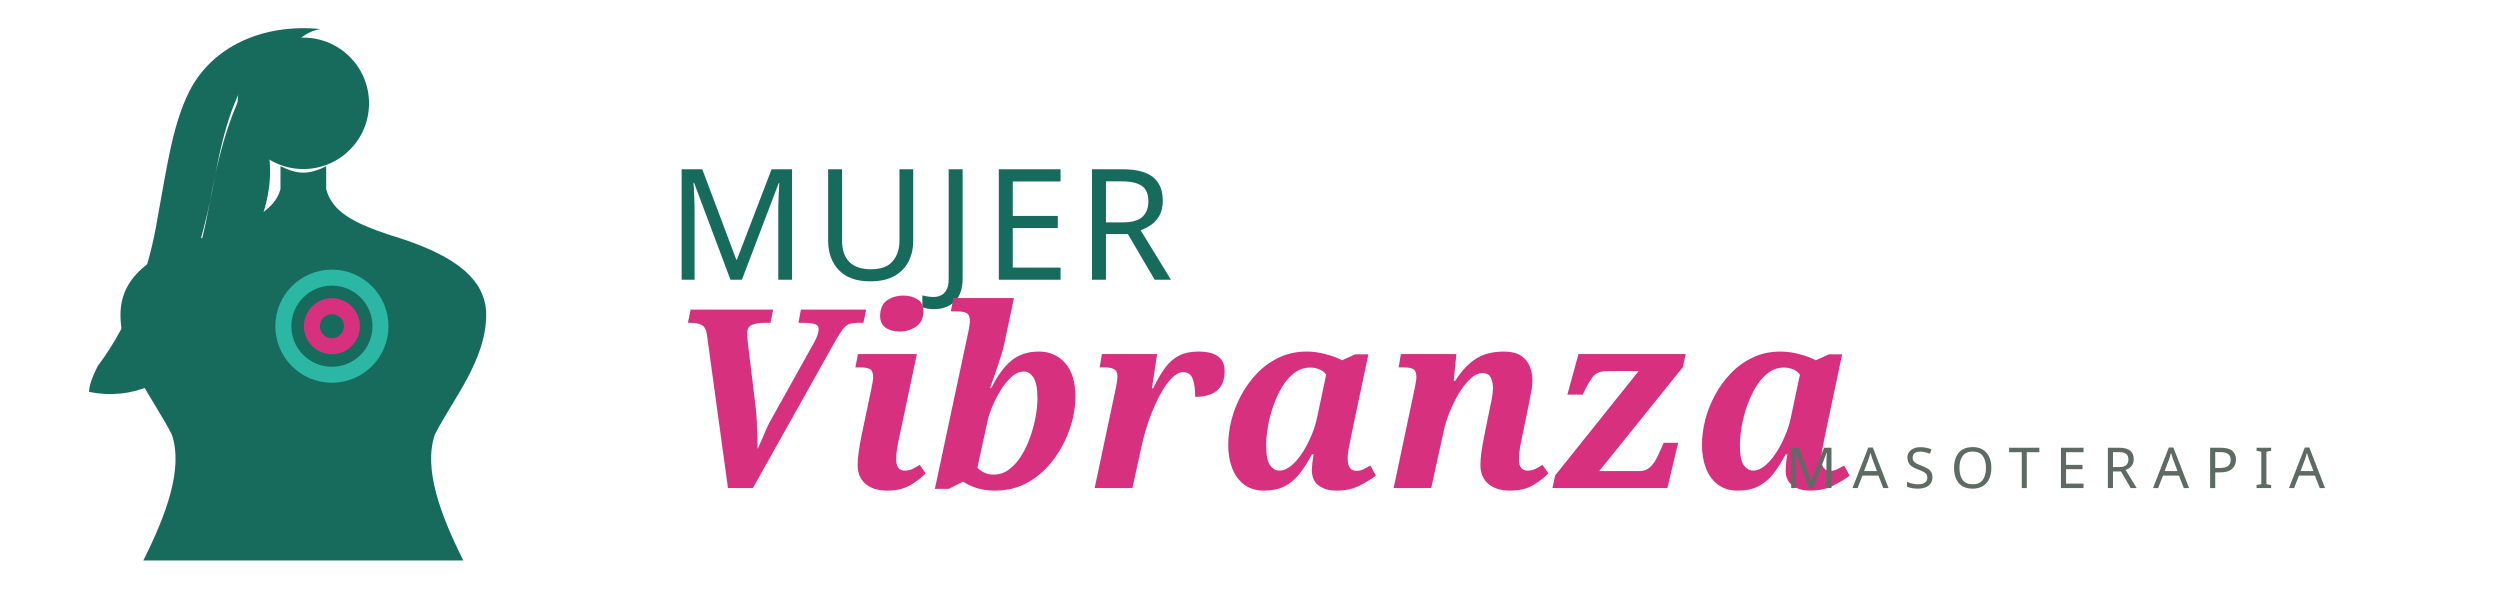
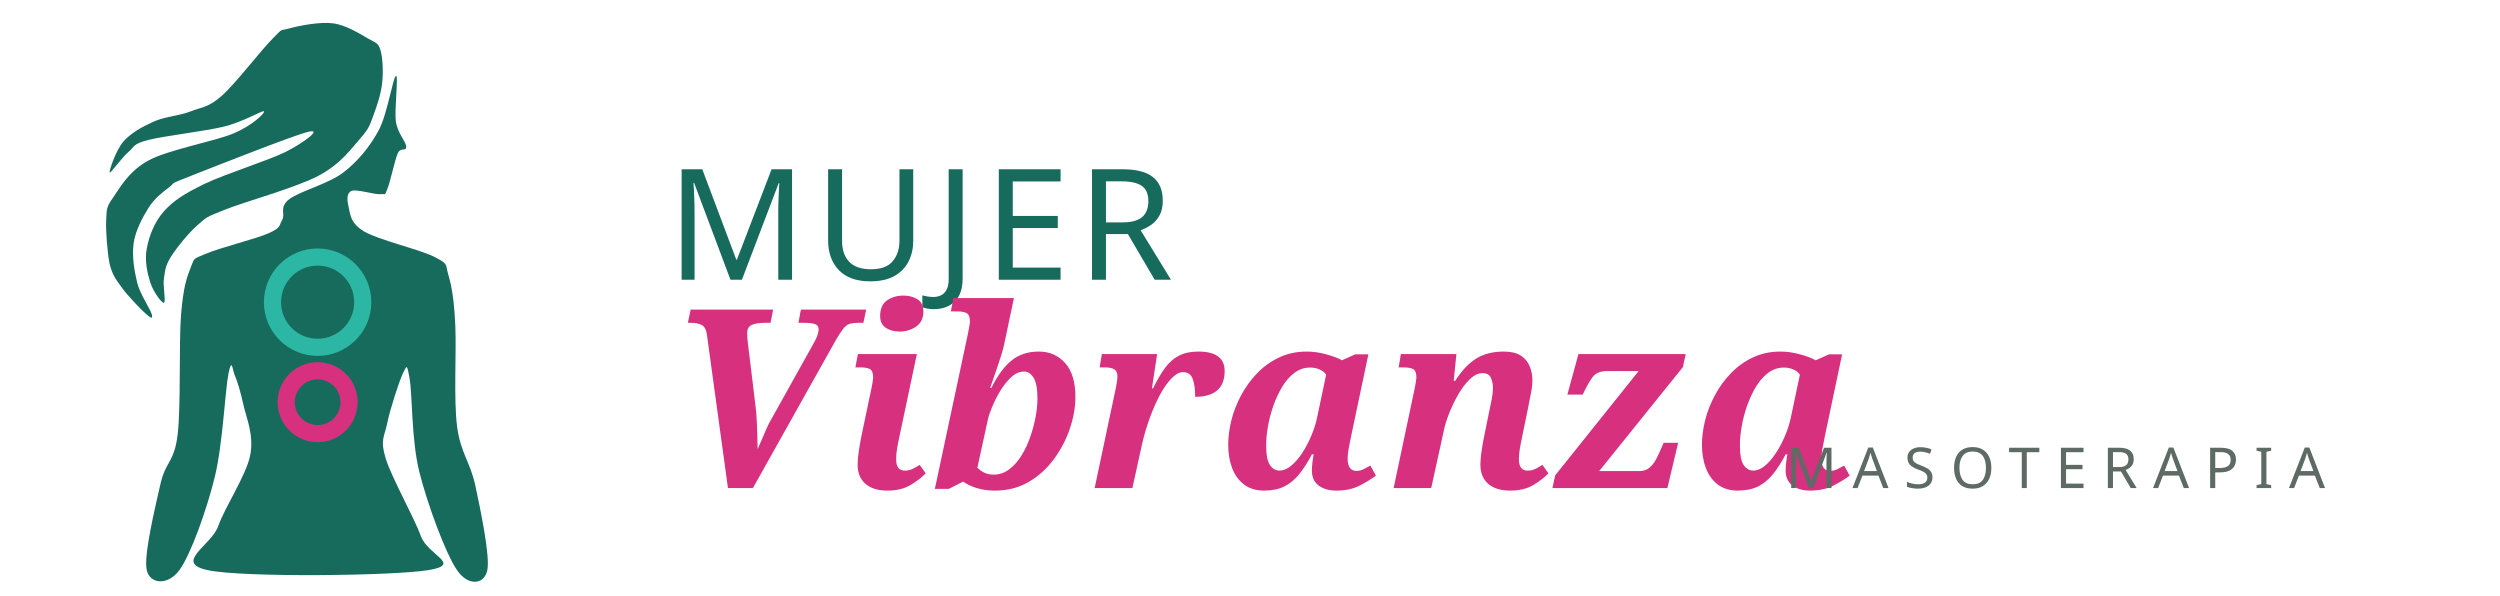
<svg xmlns="http://www.w3.org/2000/svg" viewBox="0 0 420 100" role="img" aria-label="Mujer Vibranza">
  <g transform="translate(2 2) scale(0.96)">
    <g fill="#176B5D">
-       <circle cx="51" cy="16" r="11.5" />
-       <path d="M 47 27 L 47 31 C 46 35 41 37 35 39 C 25 42 19 46 19 53 C 19 61 25 68 28 74 C 30 80 27 88 23 96 L 79 96 C 75 88 72 80 74 74 C 77 68 83 61 83 53 C 83 46 76 42 66 39 C 60 37 56 35 55 31 L 55 27 C 52 28.5 50 28.5 47 27 Z" />
-       <path fill-rule="evenodd" d="M 54 3 C 44 2 35 6 31 14 C 28 20 27 28 25.5 36 C 24 45 21 54 15 62 C 14 64 13.5 65.5 13.5 66.5 C 21 68 28 65 33 58 C 38 50 41 44 43 38 C 45 33 45.5 29 45 25 C 45 12 48 4 54 3 Z M 44 8 C 39 13 37 21 35.5 29 C 34 37 32 45 28 53 C 31 49 33 42 34.5 34 C 36 26 38 16 44 8 Z" />
+       <path d="M 67.2 11.2 C 66.7 11.4 65.7 17.9 64.2 20.7 C 62.7 23.5 60.6 26.1 58.0 28.1 C 55.4 30.1 50.3 31.4 48.5 32.8 C 46.7 34.2 47.9 35.4 47.3 36.4 C 46.7 37.4 47.2 37.7 45.0 38.7 C 42.8 39.7 36.3 41.3 34.0 42.3 C 31.7 43.3 32.0 42.9 31.3 44.7 C 30.6 46.5 30.0 48.1 29.6 53.0 C 29.2 57.9 29.6 69.1 29.0 74.0 C 28.4 78.9 26.9 78.6 26.0 82.6 C 25.1 86.6 23.0 95.2 23.6 97.7 C 24.2 100.2 27.3 100.4 29.3 97.7 C 31.3 95.0 34.1 87.1 35.5 81.4 C 36.9 75.7 37.3 66.3 37.9 63.3 C 38.5 60.3 38.6 62.7 39.0 63.6 C 39.4 64.5 40.0 66.4 40.5 68.7 C 41.0 71.0 42.4 74.0 41.7 77.6 C 41.0 81.1 37.3 86.6 36.1 90.0 C 34.9 93.4 28.2 96.4 34.3 97.7 C 40.4 99.0 66.6 98.7 72.8 97.7 C 79.0 96.7 72.8 95.1 71.6 91.8 C 70.4 88.5 66.4 81.4 65.4 78.1 C 64.4 74.8 65.2 74.4 65.7 71.9 C 66.2 69.4 67.8 64.6 68.4 63.3 C 69.1 62.0 69.1 61.3 69.6 64.2 C 70.1 67.1 69.9 74.9 71.3 80.5 C 72.7 86.1 75.9 94.8 77.9 97.7 C 79.9 100.6 82.7 100.2 83.2 97.7 C 83.7 95.2 82.0 87.1 81.1 82.9 C 80.2 78.7 78.5 77.2 77.9 72.5 C 77.3 67.8 77.8 59.4 77.6 55.0 C 77.4 50.6 77.0 48.1 76.4 46.1 C 75.8 44.1 76.5 44.2 74.0 42.9 C 71.5 41.6 64.1 39.9 61.6 38.4 C 59.1 36.9 59.2 35.2 58.9 34.0 C 58.6 32.8 58.6 31.6 59.5 31.3 C 60.4 31.0 63.5 32.0 64.5 31.9 C 65.5 31.8 65.2 32.2 65.7 31.0 C 66.2 29.8 67.0 26.0 67.5 24.8 C 68.0 23.6 69.0 24.5 69.0 23.6 C 69.0 22.7 67.5 21.3 67.2 19.2 C 66.9 17.1 67.7 11.0 67.2 11.2 Z" />
+       <path fill-rule="evenodd" d="M 62.4 4.7 C 61.0 3.9 58.5 2.3 56.2 2.0 C 53.9 1.7 50.3 2.4 48.5 2.9 C 46.7 3.4 47.6 2.7 45.6 4.7 C 43.6 6.7 39.1 12.6 36.7 14.7 C 34.3 16.8 33.3 16.6 31.3 17.4 C 29.3 18.2 26.8 18.3 24.8 19.2 C 22.8 20.1 20.8 21.2 19.5 22.7 C 18.2 24.2 17.0 27.8 17.1 28.1 C 17.2 28.4 19.3 25.4 20.4 24.5 C 21.5 23.6 21.1 23.1 23.9 22.4 C 26.7 21.7 33.6 20.9 37.0 20.1 C 40.4 19.3 43.8 17.2 44.1 17.4 C 44.4 17.6 42.1 19.9 38.7 21.3 C 35.3 22.7 27.4 24.1 23.9 26.0 C 20.4 27.9 18.9 30.8 17.7 32.5 C 16.5 34.2 16.6 34.5 16.5 36.4 C 16.4 38.3 16.7 42.1 17.1 44.1 C 17.6 46.1 18.2 46.8 19.2 48.2 C 20.2 49.6 22.4 51.9 23.3 52.7 C 24.2 53.5 24.7 53.9 24.5 53.0 C 24.3 52.1 22.4 49.4 21.9 47.3 C 21.4 45.2 21.0 42.7 21.3 40.5 C 21.6 38.3 22.9 35.9 23.9 34.3 C 24.9 32.7 26.3 31.6 27.5 30.7 C 28.7 29.8 27.2 30.3 31.3 28.7 C 35.4 27.1 49.0 21.7 51.8 21.0 C 54.6 20.3 50.9 23.0 47.9 24.5 C 44.9 26.0 37.2 28.4 33.7 30.1 C 30.2 31.8 28.3 33.0 26.6 34.9 C 24.9 36.8 24.0 39.3 23.6 41.4 C 23.2 43.5 23.7 45.7 24.2 47.3 C 24.7 48.9 26.2 51.0 26.6 50.9 C 27.0 50.8 26.4 48.0 26.6 46.7 C 26.8 45.4 26.8 44.5 27.8 42.9 C 28.8 41.3 30.9 38.7 32.5 37.3 C 34.1 35.9 33.8 36.0 37.3 34.6 C 40.8 33.2 49.6 30.8 53.6 28.7 C 57.6 26.6 59.4 23.9 61.0 22.1 C 62.6 20.3 62.7 19.6 63.3 18.0 C 63.9 16.4 64.6 14.3 64.8 12.4 C 65.0 10.5 64.9 8.0 64.5 6.7 C 64.1 5.4 63.8 5.5 62.4 4.7 Z" />
    </g>
-     <g fill="none" stroke-width="2.8">
-       <circle cx="56" cy="55" r="8.5" stroke="#2BB7A3" />
-       <circle cx="56" cy="55" r="3.5" stroke="#D6307F" />
+     <g fill="none" stroke-width="3">
+       <circle cx="53.5" cy="50.8" r="7.9" stroke="#2BB7A3" />
+       <circle cx="53.5" cy="68.3" r="5.5" stroke="#D6307F" />
    </g>
  </g>
  <text x="112" y="47" font-family="Outfit, 'Segoe UI', sans-serif" font-size="26" font-weight="500" letter-spacing="1.2" fill="#176B5D">MUJER</text>
  <text x="112" y="82" font-family="Cormorant, 'Cormorant Garamond', Georgia, serif" font-size="42" font-style="italic" font-weight="600" fill="#D6307F">Vibranza</text>
  <text x="300" y="82" font-family="Outfit, 'Segoe UI', sans-serif" font-size="9.5" font-weight="500" letter-spacing="2.6" fill="#5D6B64">MASOTERAPIA</text>
</svg>
